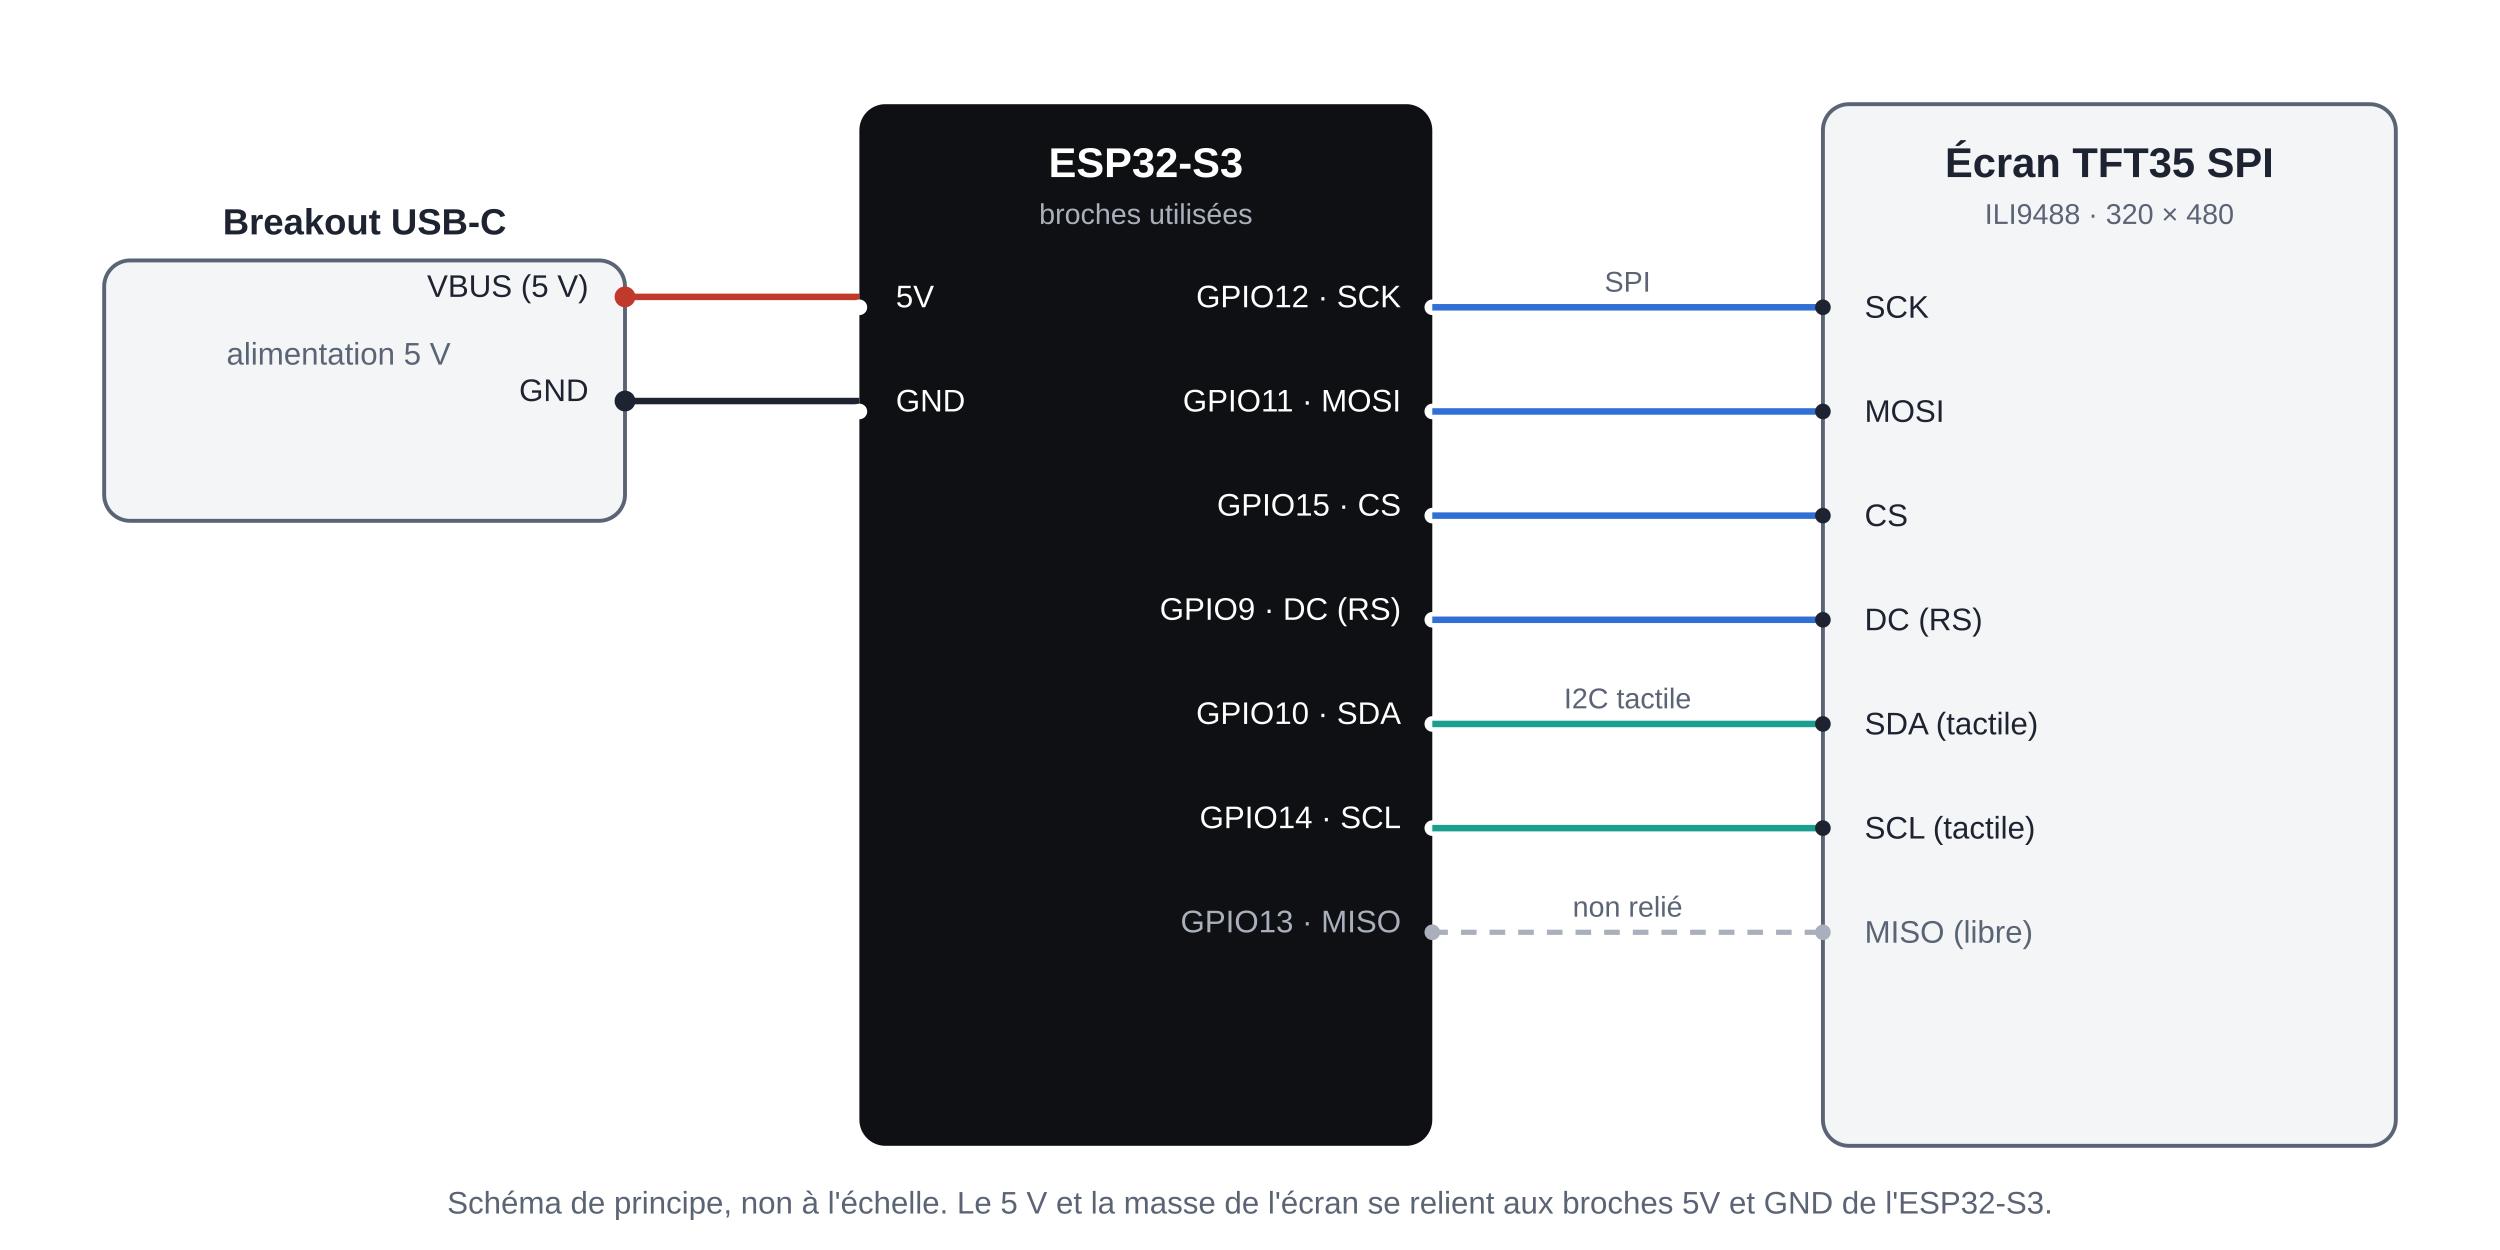
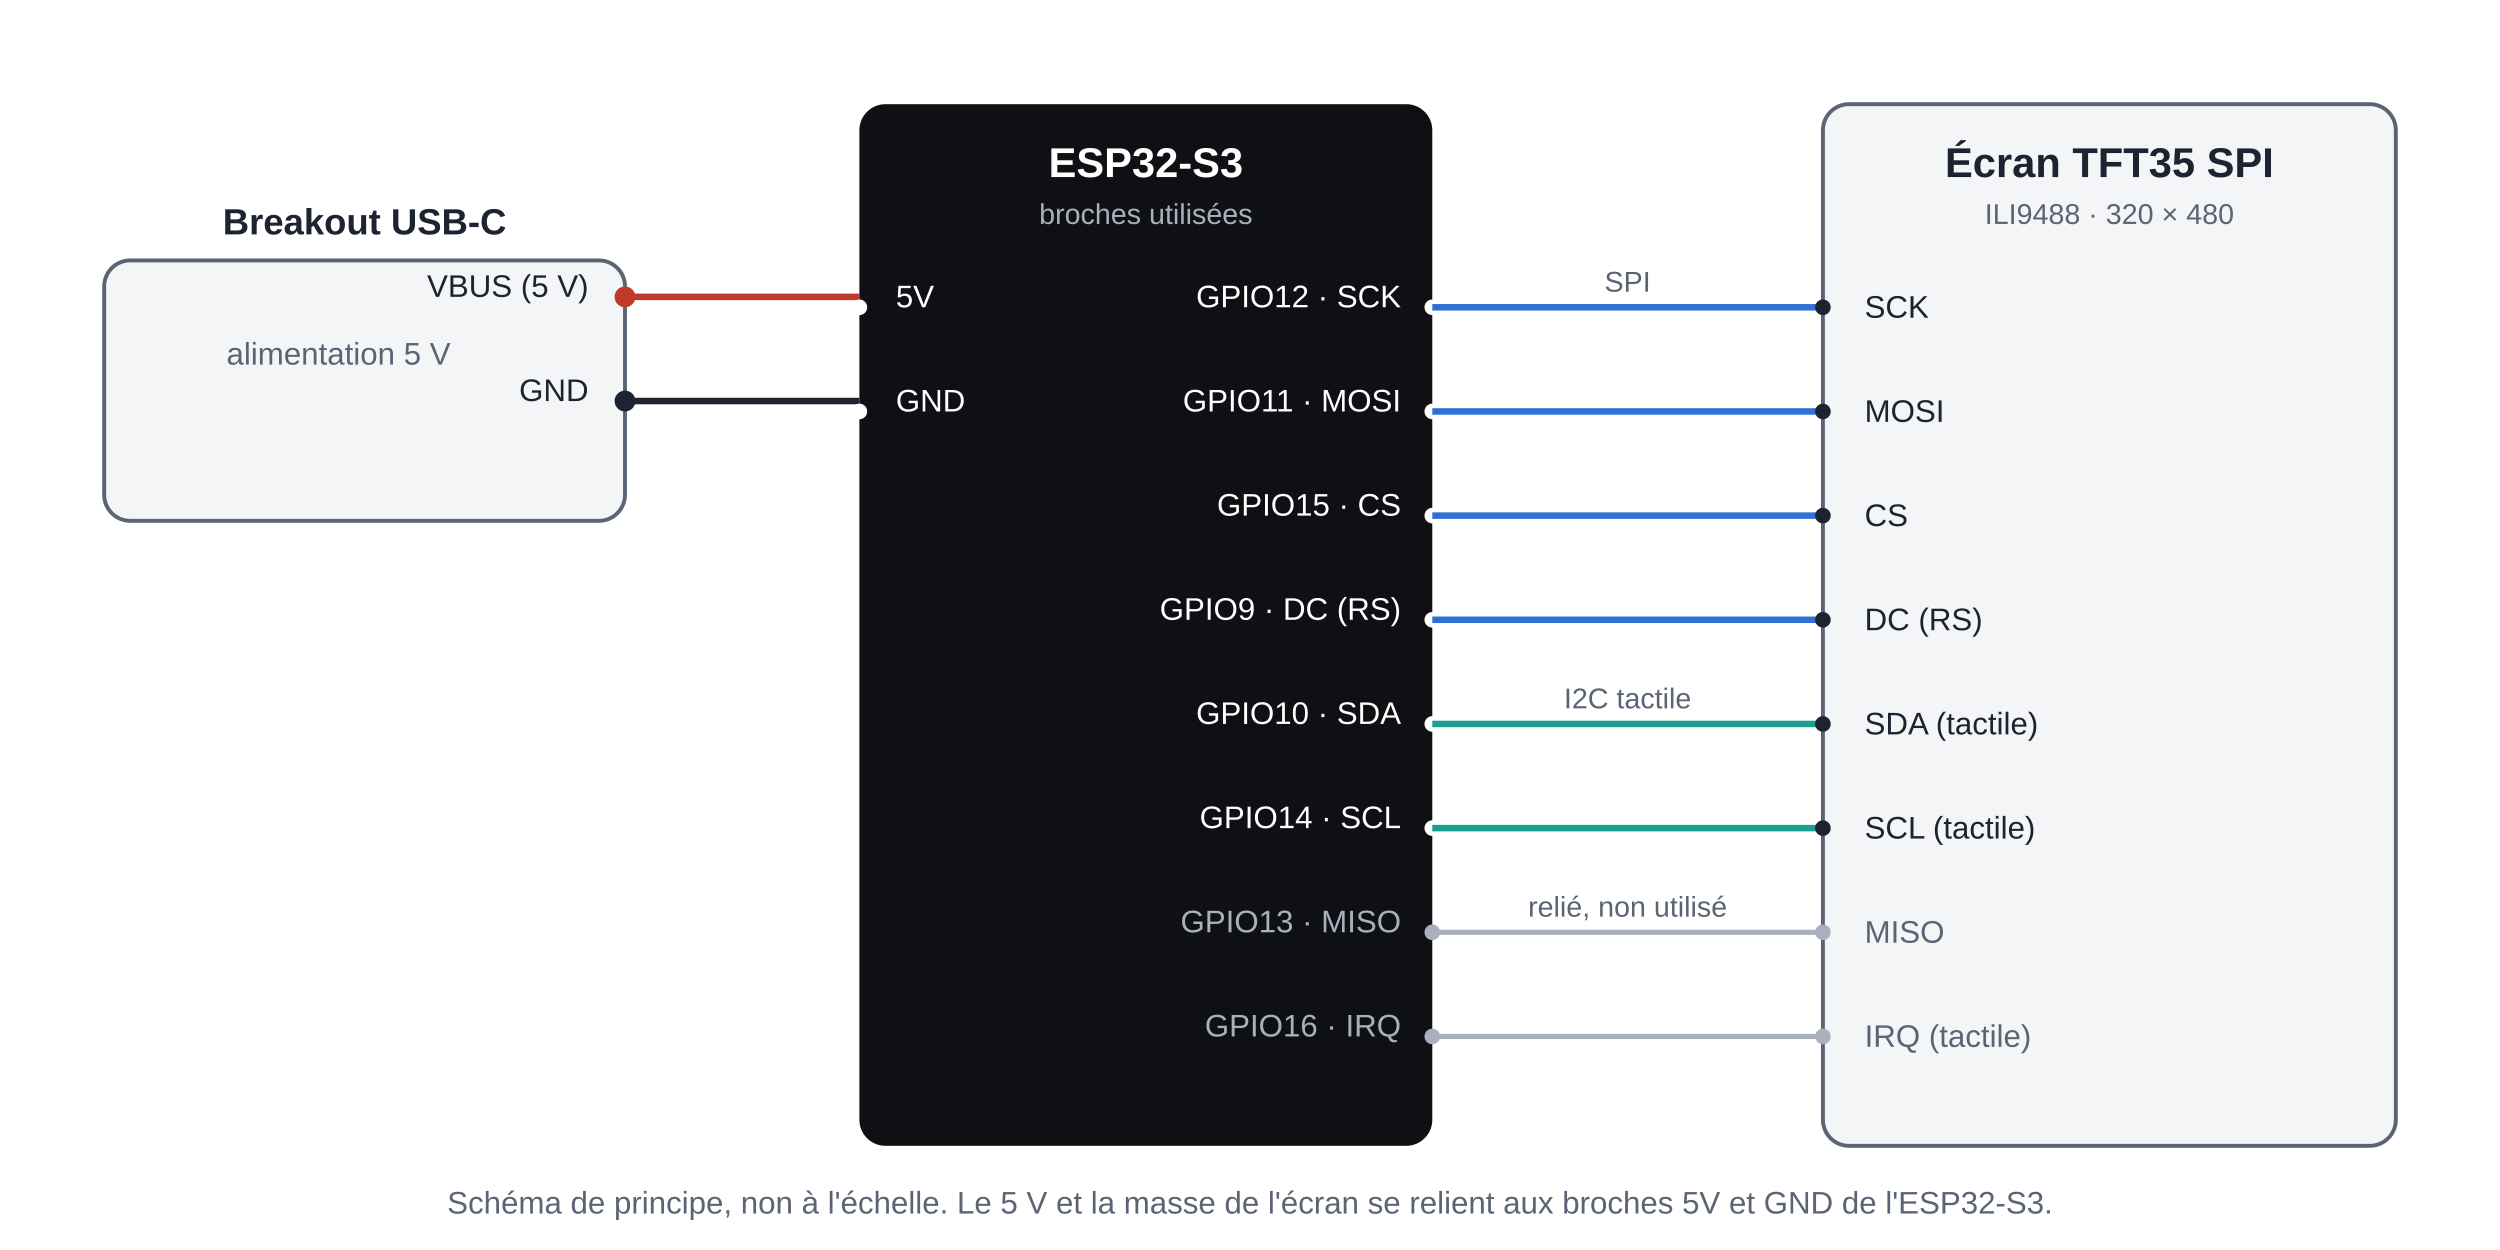
<svg xmlns="http://www.w3.org/2000/svg" viewBox="0 0 960 480" width="960" height="480" font-family="Arial, Helvetica, sans-serif">
  <rect width="960" height="480" fill="#ffffff" />
  <rect x="40" y="100" width="200" height="100" rx="10" fill="#f4f5f7" stroke="#5b6475" stroke-width="1.5" />
  <text x="140" y="90" font-size="14" font-weight="bold" text-anchor="middle" fill="#1d2330">Breakout USB-C</text>
  <text x="130" y="140" font-size="12" text-anchor="middle" fill="#5b6475">alimentation 5 V</text>
  <text x="226" y="114" font-size="12" text-anchor="end" fill="#1d2330">VBUS (5 V)</text>
  <text x="226" y="154" font-size="12" text-anchor="end" fill="#1d2330">GND</text>
  <circle cx="240" cy="114" r="4" fill="#c0392b" />
  <circle cx="240" cy="154" r="4" fill="#1d2330" />
  <line x1="240" y1="114" x2="330" y2="114" stroke="#c0392b" stroke-width="2.5" />
  <line x1="240" y1="154" x2="330" y2="154" stroke="#1d2330" stroke-width="2.5" />
  <rect x="330" y="40" width="220" height="400" rx="10" fill="#0e1014" />
  <text x="440" y="68" font-size="16" font-weight="bold" text-anchor="middle" fill="#ffffff">ESP32-S3</text>
  <text x="440" y="86" font-size="11" text-anchor="middle" fill="#aab0bb">broches utilisées</text>
  <text x="344" y="118" font-size="12" fill="#ffffff">5V</text>
  <text x="344" y="158" font-size="12" fill="#ffffff">GND</text>
  <text x="538" y="118" font-size="12" text-anchor="end" fill="#ffffff">GPIO12 · SCK</text>
  <text x="538" y="158" font-size="12" text-anchor="end" fill="#ffffff">GPIO11 · MOSI</text>
  <text x="538" y="198" font-size="12" text-anchor="end" fill="#ffffff">GPIO15 · CS</text>
  <text x="538" y="238" font-size="12" text-anchor="end" fill="#ffffff">GPIO9 · DC (RS)</text>
  <text x="538" y="278" font-size="12" text-anchor="end" fill="#ffffff">GPIO10 · SDA</text>
  <text x="538" y="318" font-size="12" text-anchor="end" fill="#ffffff">GPIO14 · SCL</text>
  <text x="538" y="358" font-size="12" text-anchor="end" fill="#aab0bb">GPIO13 · MISO</text>
+   <text x="538" y="398" font-size="12" text-anchor="end" fill="#aab0bb">GPIO16 · IRQ</text>
  <circle cx="330" cy="118" r="3" fill="#ffffff" />
  <circle cx="330" cy="158" r="3" fill="#ffffff" />
  <circle cx="550" cy="118" r="3" fill="#ffffff" />
  <circle cx="550" cy="158" r="3" fill="#ffffff" />
  <circle cx="550" cy="198" r="3" fill="#ffffff" />
  <circle cx="550" cy="238" r="3" fill="#ffffff" />
  <circle cx="550" cy="278" r="3" fill="#ffffff" />
  <circle cx="550" cy="318" r="3" fill="#ffffff" />
  <circle cx="550" cy="358" r="3" fill="#aab0bb" />
+   <circle cx="550" cy="398" r="3" fill="#aab0bb" />
  <line x1="550" y1="118" x2="700" y2="118" stroke="#2f6fd6" stroke-width="2.5" />
  <line x1="550" y1="158" x2="700" y2="158" stroke="#2f6fd6" stroke-width="2.5" />
  <line x1="550" y1="198" x2="700" y2="198" stroke="#2f6fd6" stroke-width="2.5" />
  <line x1="550" y1="238" x2="700" y2="238" stroke="#2f6fd6" stroke-width="2.5" />
  <line x1="550" y1="278" x2="700" y2="278" stroke="#1a9e8f" stroke-width="2.5" />
  <line x1="550" y1="318" x2="700" y2="318" stroke="#1a9e8f" stroke-width="2.5" />
-   <line x1="550" y1="358" x2="700" y2="358" stroke="#aab0bb" stroke-width="2" stroke-dasharray="6 5" />
+   <line x1="550" y1="358" x2="700" y2="358" stroke="#aab0bb" stroke-width="2" />
+   <line x1="550" y1="398" x2="700" y2="398" stroke="#aab0bb" stroke-width="2" />
  <text x="625" y="112" font-size="11" text-anchor="middle" fill="#5b6475">SPI</text>
  <text x="625" y="272" font-size="11" text-anchor="middle" fill="#5b6475">I2C tactile</text>
-   <text x="625" y="352" font-size="11" text-anchor="middle" fill="#5b6475">non relié</text>
+   <text x="625" y="352" font-size="11" text-anchor="middle" fill="#5b6475">relié, non utilisé</text>
  <rect x="700" y="40" width="220" height="400" rx="10" fill="#f4f5f7" stroke="#5b6475" stroke-width="1.5" />
  <text x="810" y="68" font-size="16" font-weight="bold" text-anchor="middle" fill="#1d2330">Écran TFT35 SPI</text>
  <text x="810" y="86" font-size="11" text-anchor="middle" fill="#5b6475">ILI9488 · 320 × 480</text>
  <text x="716" y="122" font-size="12" fill="#1d2330">SCK</text>
  <text x="716" y="162" font-size="12" fill="#1d2330">MOSI</text>
  <text x="716" y="202" font-size="12" fill="#1d2330">CS</text>
  <text x="716" y="242" font-size="12" fill="#1d2330">DC (RS)</text>
  <text x="716" y="282" font-size="12" fill="#1d2330">SDA (tactile)</text>
  <text x="716" y="322" font-size="12" fill="#1d2330">SCL (tactile)</text>
-   <text x="716" y="362" font-size="12" fill="#5b6475">MISO (libre)</text>
+   <text x="716" y="362" font-size="12" fill="#5b6475">MISO</text>
+   <text x="716" y="402" font-size="12" fill="#5b6475">IRQ (tactile)</text>
  <circle cx="700" cy="118" r="3" fill="#1d2330" />
  <circle cx="700" cy="158" r="3" fill="#1d2330" />
  <circle cx="700" cy="198" r="3" fill="#1d2330" />
  <circle cx="700" cy="238" r="3" fill="#1d2330" />
  <circle cx="700" cy="278" r="3" fill="#1d2330" />
  <circle cx="700" cy="318" r="3" fill="#1d2330" />
  <circle cx="700" cy="358" r="3" fill="#aab0bb" />
+   <circle cx="700" cy="398" r="3" fill="#aab0bb" />
  <text x="480" y="466" font-size="12" text-anchor="middle" fill="#5b6475">Schéma de principe, non à l'échelle. Le 5 V et la masse de l'écran se relient aux broches 5V et GND de l'ESP32-S3.</text>
</svg>
